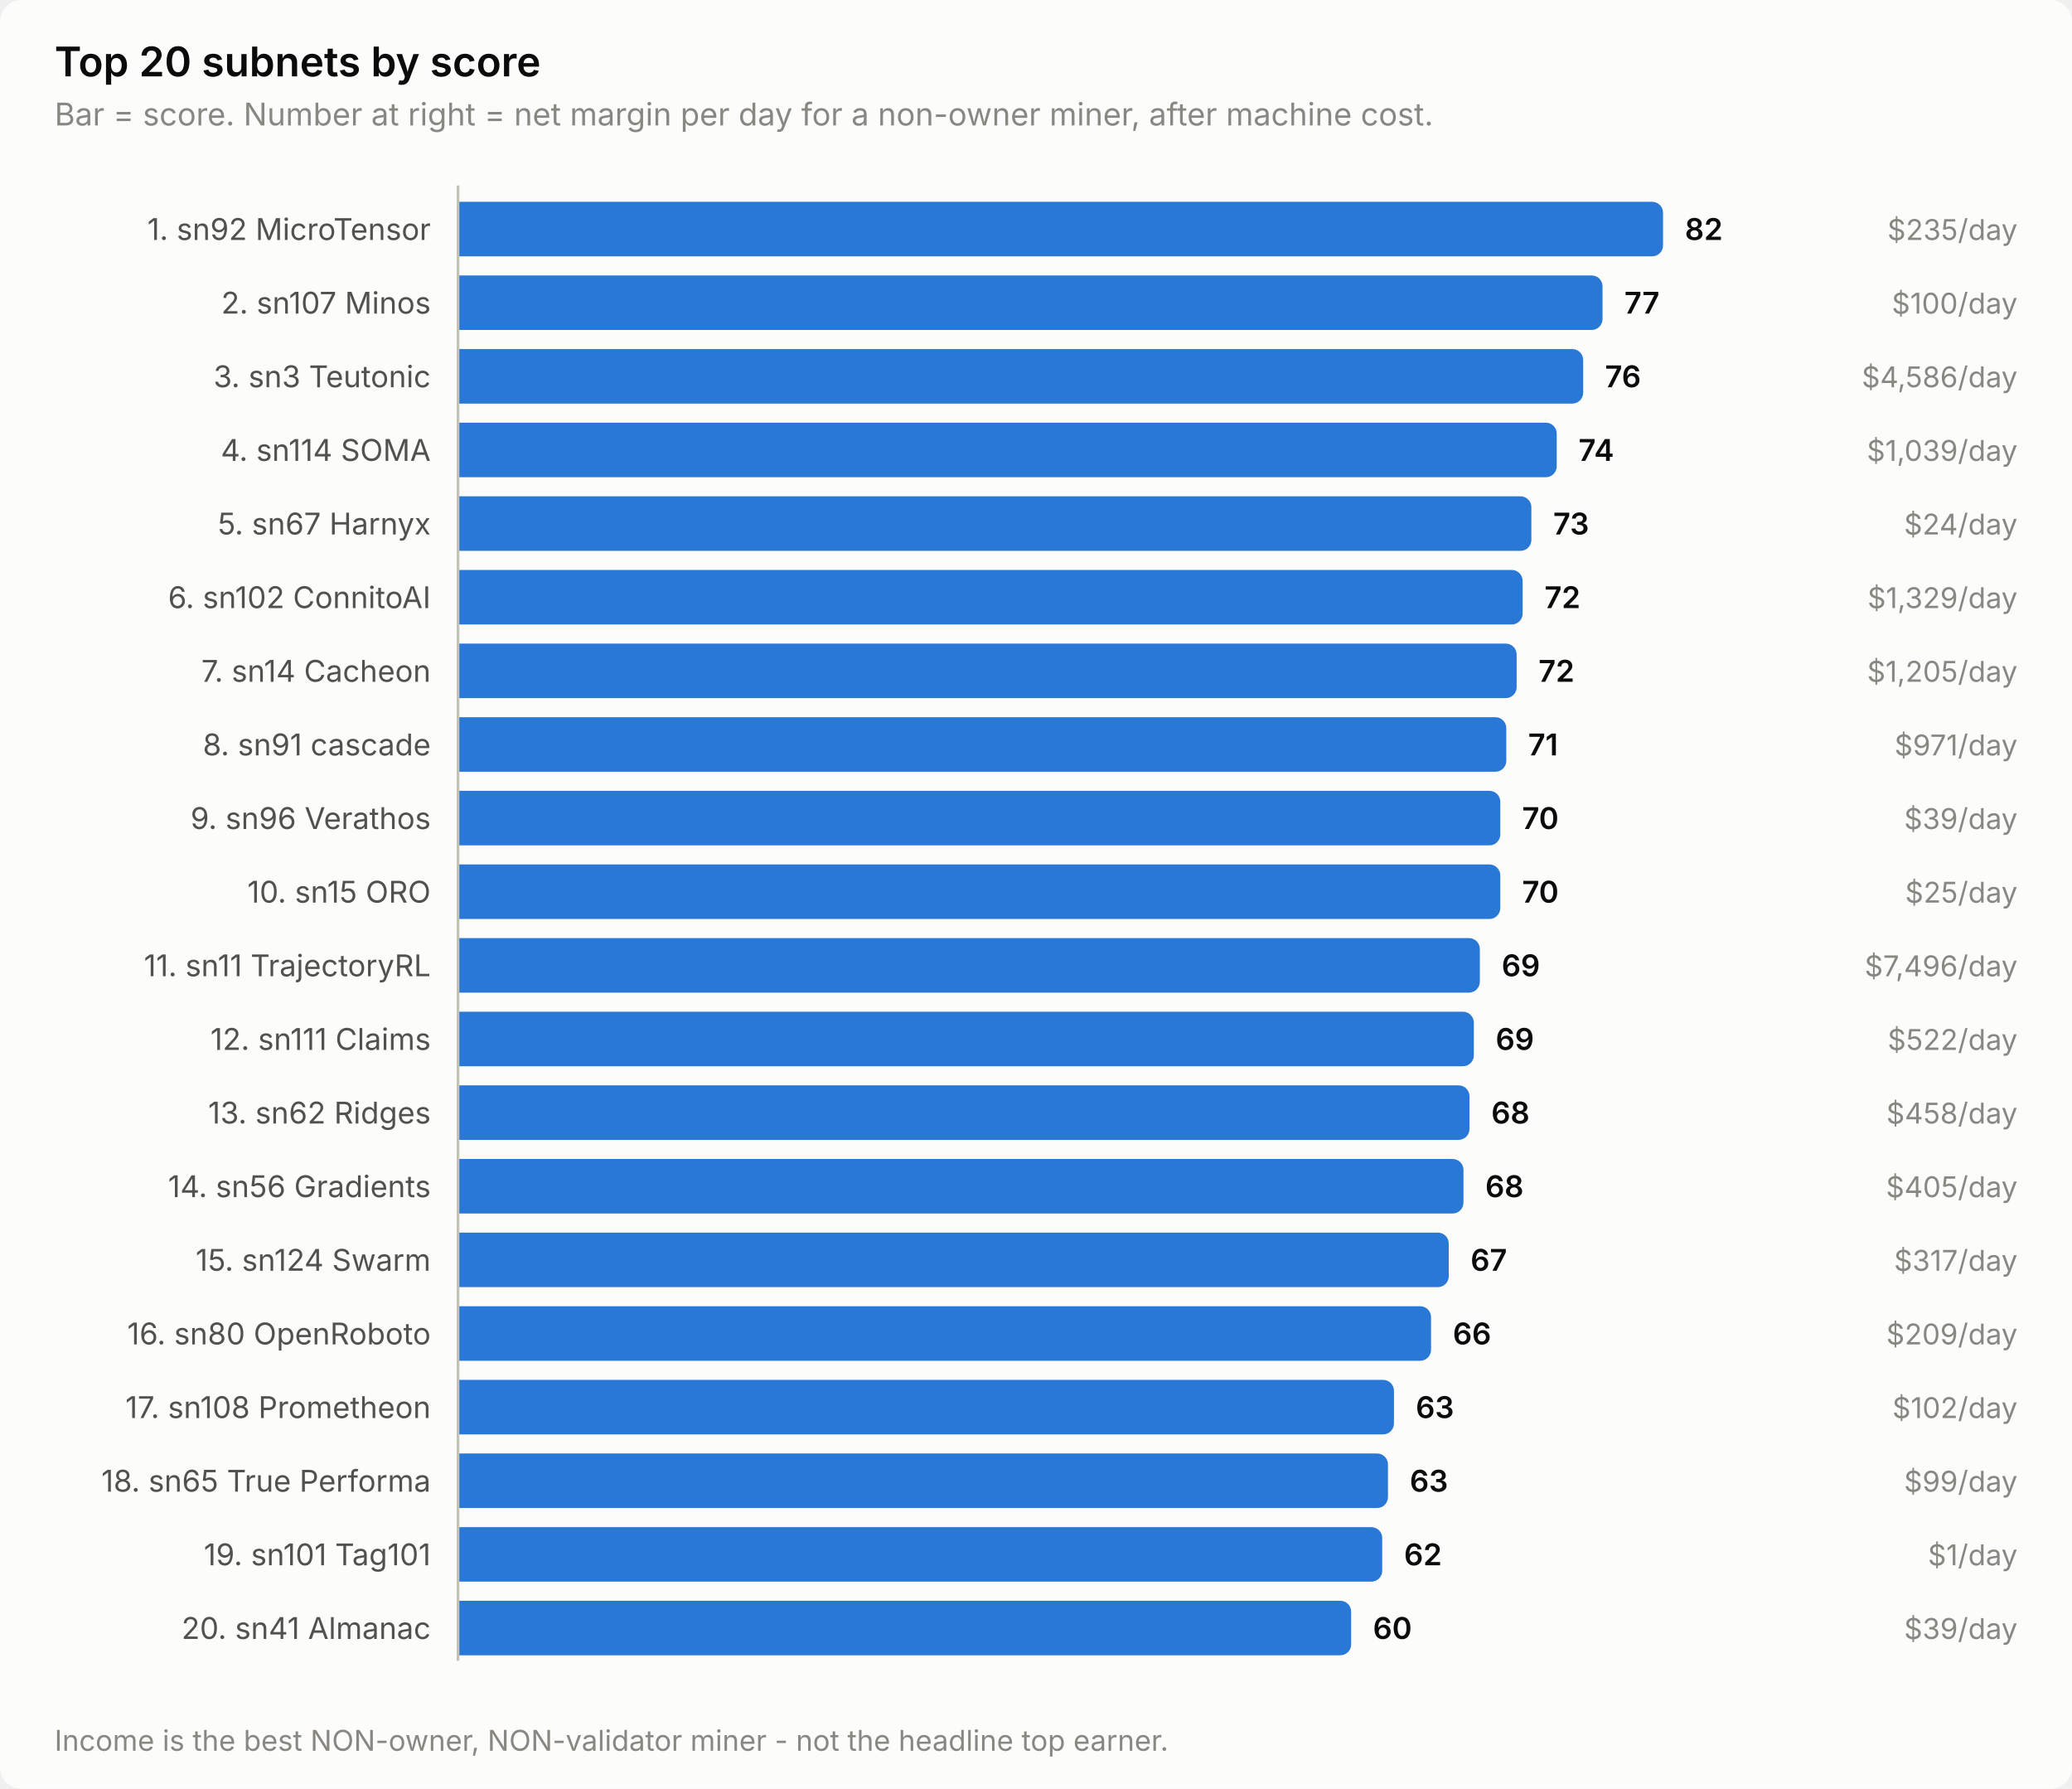
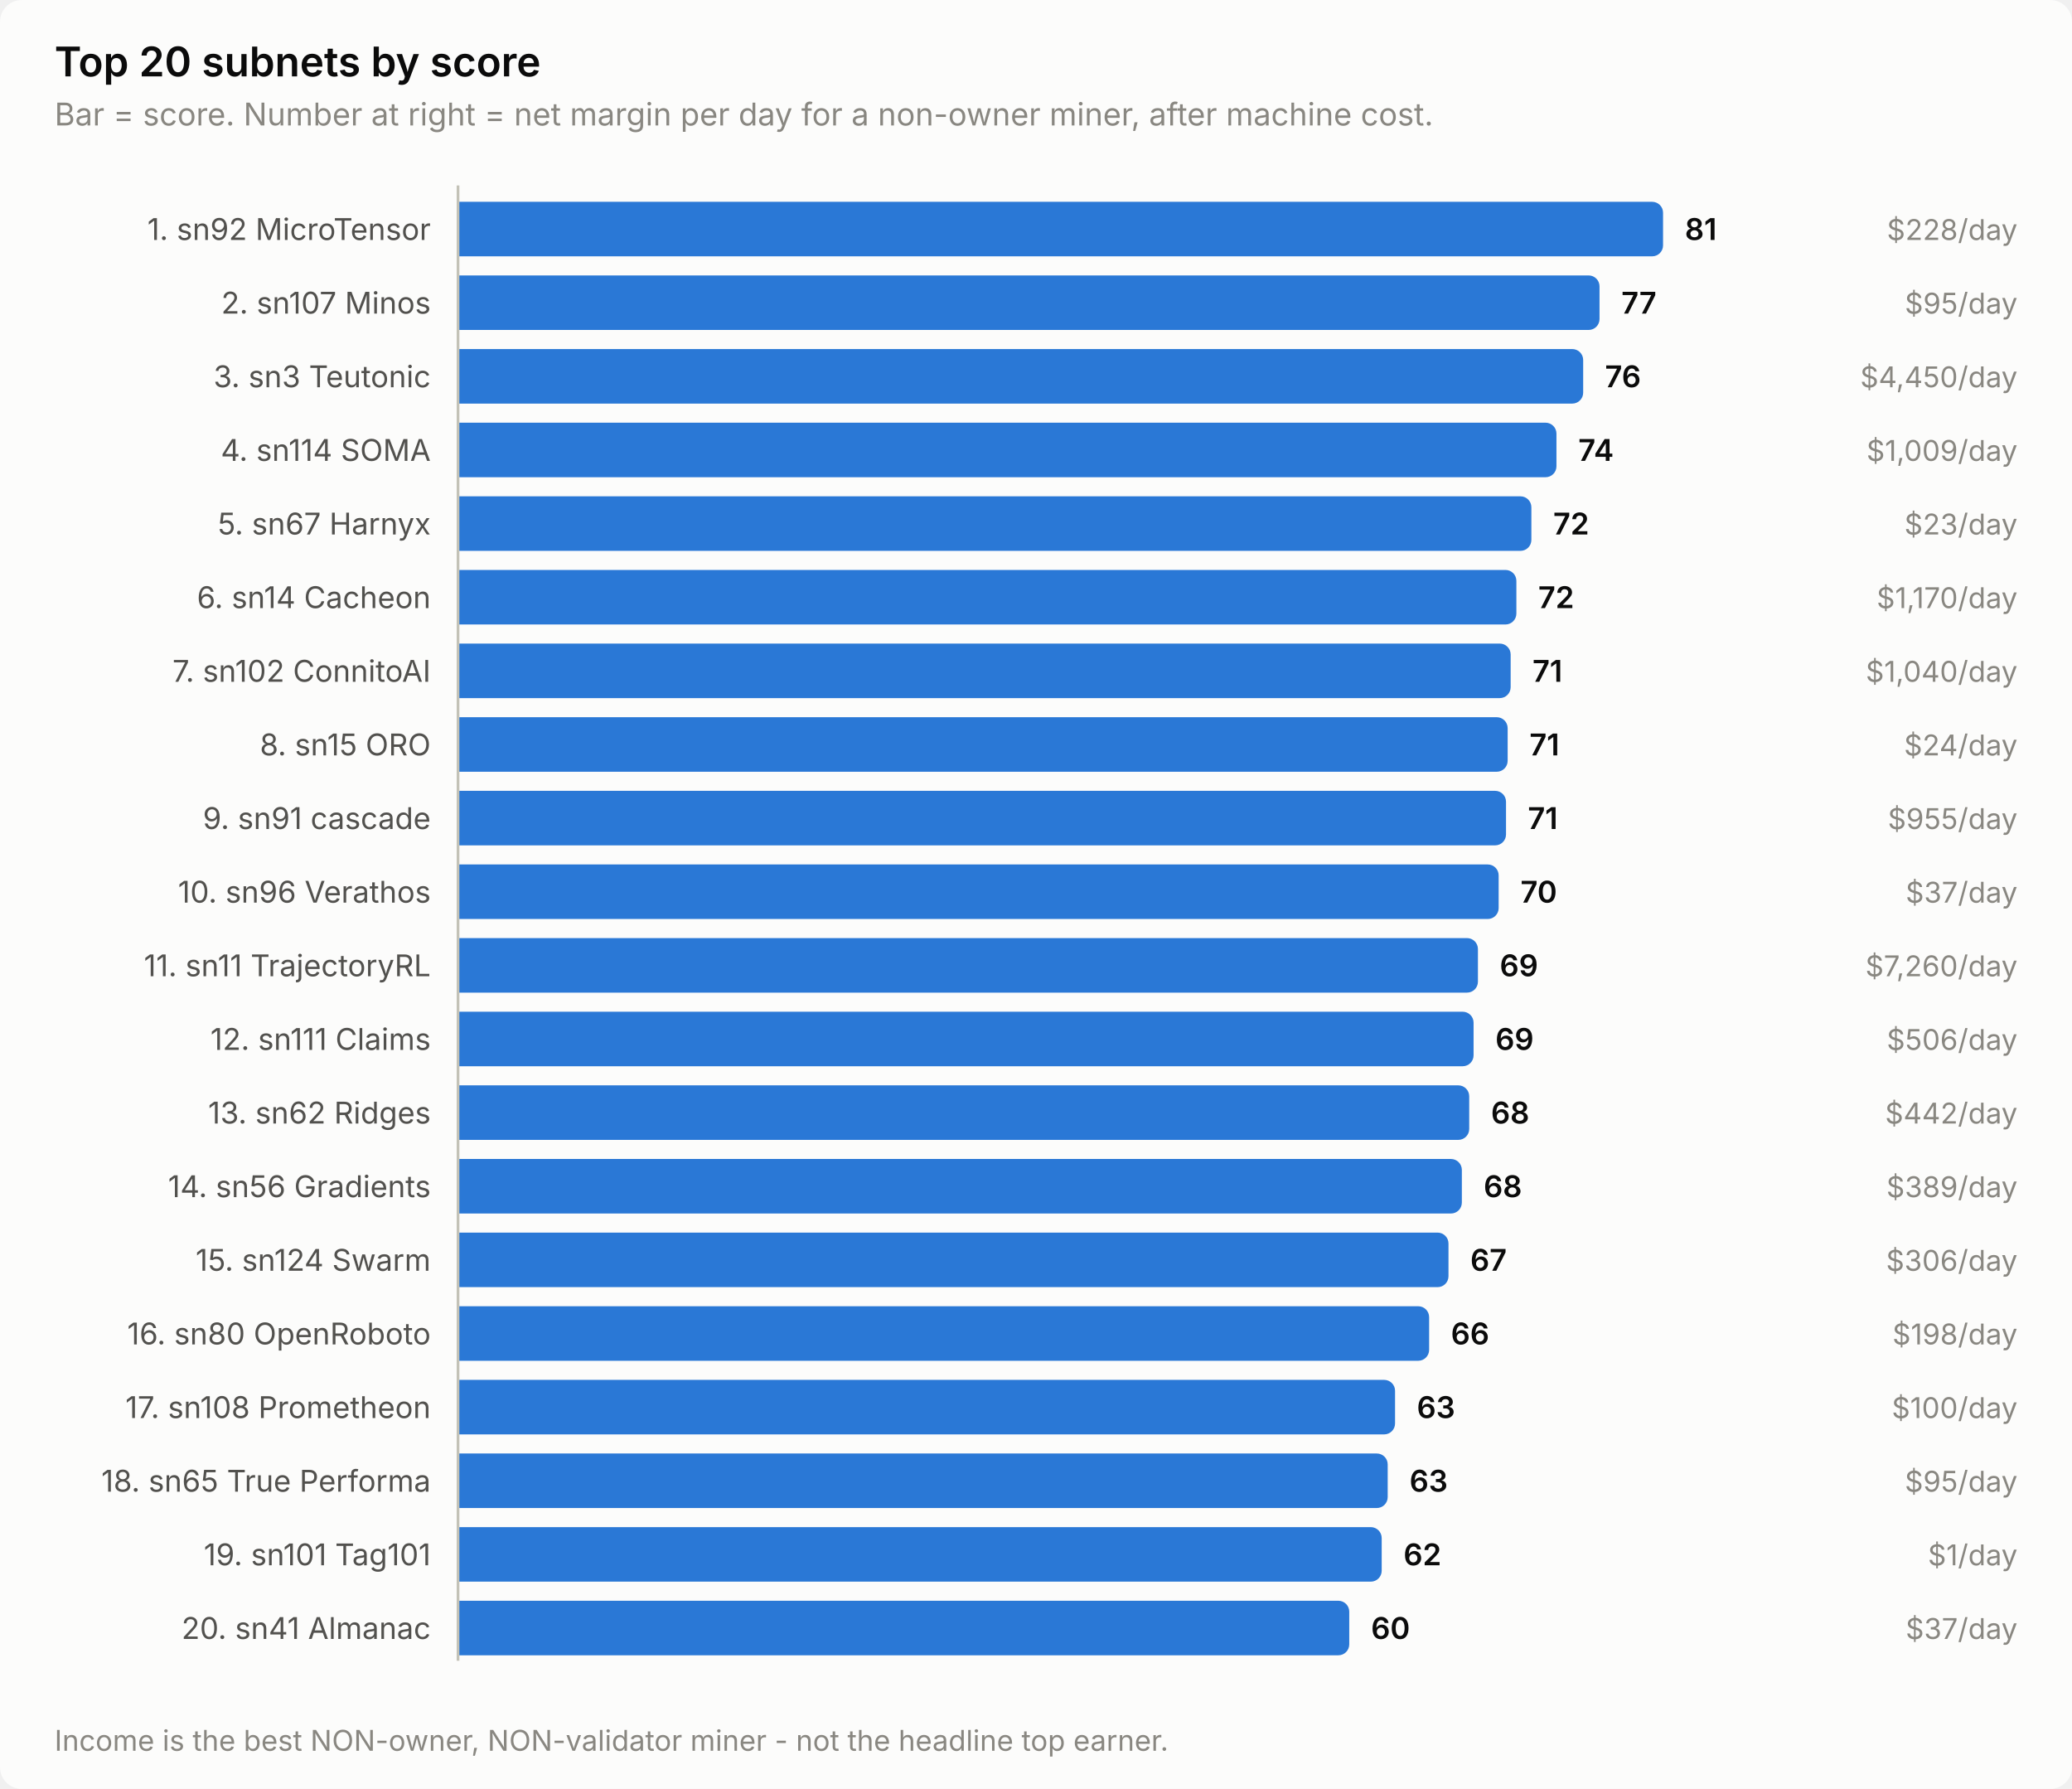
<svg xmlns="http://www.w3.org/2000/svg" width="760" height="656" viewBox="0 0 760 656" role="img" aria-label="Top 20 subnets by score">
  <style>
    text { font-family: system-ui, -apple-system, 'Segoe UI', sans-serif; }
    .t-title { font-size: 15px; font-weight: 600; }
    .t-sub { font-size: 11.5px; }
    .t-lab { font-size: 11px; }
    .t-val { font-size: 11px; font-weight: 600; font-variant-numeric: tabular-nums; }
    .t-tick { font-size: 10.5px; font-variant-numeric: tabular-nums; }

    .surface { fill: #fcfcfb; }
    .ink { fill: #0b0b0b; }
    .ink2 { fill: #52514e; }
    .muted { fill: #898781; }
    .grid { stroke: #e1e0d9; }
    .axis { stroke: #c3c2b7; }
    .accent { fill: #2a78d6; }
    .critical { fill: #d03b3b; }
    .deemph { fill: #d8d7d0; }

    @media (prefers-color-scheme: dark) {
      .surface { fill: #1a1a19; }
      .ink { fill: #ffffff; }
      .ink2 { fill: #c3c2b7; }
      .muted { fill: #898781; }
      .grid { stroke: #2c2c2a; }
      .axis { stroke: #383835; }
      .accent { fill: #3987e5; }
      .deemph { fill: #3a3a37; }
    }
</style>
  <rect class="surface" width="760" height="656" rx="8" />
  <text class="ink t-title" x="20" y="28">Top 20 subnets by score</text>
  <text class="muted t-sub" x="20" y="46">Bar = score. Number at right = net margin per day for a non-owner miner, after machine cost.</text>
  <text class="ink2 t-lab" x="158" y="88" text-anchor="end">1. sn92 MicroTensor</text>
  <path class="accent" d="M168.0,74.0 H606.0 a4.0,4.0 0 0 1 4.0,4.0 V90.0 a4.0,4.0 0 0 1 -4.0,4.0 H168.0 Z" />
-   <text class="ink t-val" x="618.0" y="88">82</text>
-   <text class="muted t-tick" x="740" y="88" text-anchor="end">$235/day</text>
+   <text class="ink t-val" x="618.0" y="88">81</text>
+   <text class="muted t-tick" x="740" y="88" text-anchor="end">$228/day</text>
  <text class="ink2 t-lab" x="158" y="115" text-anchor="end">2. sn107 Minos</text>
-   <path class="accent" d="M168.0,101.0 H583.8 a4.0,4.0 0 0 1 4.0,4.0 V117.0 a4.0,4.0 0 0 1 -4.0,4.0 H168.0 Z" />
-   <text class="ink t-val" x="595.8" y="115">77</text>
-   <text class="muted t-tick" x="740" y="115" text-anchor="end">$100/day</text>
+   <path class="accent" d="M168.0,101.0 H582.7 a4.0,4.0 0 0 1 4.0,4.0 V117.0 a4.0,4.0 0 0 1 -4.0,4.0 H168.0 Z" />
+   <text class="ink t-val" x="594.7" y="115">77</text>
+   <text class="muted t-tick" x="740" y="115" text-anchor="end">$95/day</text>
  <text class="ink2 t-lab" x="158" y="142" text-anchor="end">3. sn3 Teutonic</text>
  <path class="accent" d="M168.0,128.0 H576.7 a4.0,4.0 0 0 1 4.0,4.0 V144.0 a4.0,4.0 0 0 1 -4.0,4.0 H168.0 Z" />
  <text class="ink t-val" x="588.7" y="142">76</text>
-   <text class="muted t-tick" x="740" y="142" text-anchor="end">$4,586/day</text>
+   <text class="muted t-tick" x="740" y="142" text-anchor="end">$4,450/day</text>
  <text class="ink2 t-lab" x="158" y="169" text-anchor="end">4. sn114 SOMA</text>
-   <path class="accent" d="M168.0,155.0 H567.0 a4.0,4.0 0 0 1 4.0,4.0 V171.0 a4.0,4.0 0 0 1 -4.0,4.0 H168.0 Z" />
-   <text class="ink t-val" x="579.0" y="169">74</text>
-   <text class="muted t-tick" x="740" y="169" text-anchor="end">$1,039/day</text>
+   <path class="accent" d="M168.0,155.0 H566.9 a4.0,4.0 0 0 1 4.0,4.0 V171.0 a4.0,4.0 0 0 1 -4.0,4.0 H168.0 Z" />
+   <text class="ink t-val" x="578.9" y="169">74</text>
+   <text class="muted t-tick" x="740" y="169" text-anchor="end">$1,009/day</text>
  <text class="ink2 t-lab" x="158" y="196" text-anchor="end">5. sn67 Harnyx</text>
  <path class="accent" d="M168.0,182.0 H557.7 a4.0,4.0 0 0 1 4.0,4.0 V198.0 a4.0,4.0 0 0 1 -4.0,4.0 H168.0 Z" />
-   <text class="ink t-val" x="569.7" y="196">73</text>
-   <text class="muted t-tick" x="740" y="196" text-anchor="end">$24/day</text>
-   <text class="ink2 t-lab" x="158" y="223" text-anchor="end">6. sn102 ConnitoAI</text>
-   <path class="accent" d="M168.0,209.0 H554.5 a4.0,4.0 0 0 1 4.0,4.0 V225.0 a4.0,4.0 0 0 1 -4.0,4.0 H168.0 Z" />
-   <text class="ink t-val" x="566.5" y="223">72</text>
-   <text class="muted t-tick" x="740" y="223" text-anchor="end">$1,329/day</text>
-   <text class="ink2 t-lab" x="158" y="250" text-anchor="end">7. sn14 Cacheon</text>
-   <path class="accent" d="M168.0,236.0 H552.3 a4.0,4.0 0 0 1 4.0,4.0 V252.0 a4.0,4.0 0 0 1 -4.0,4.0 H168.0 Z" />
-   <text class="ink t-val" x="564.3" y="250">72</text>
-   <text class="muted t-tick" x="740" y="250" text-anchor="end">$1,205/day</text>
-   <text class="ink2 t-lab" x="158" y="277" text-anchor="end">8. sn91 cascade</text>
-   <path class="accent" d="M168.0,263.0 H548.5 a4.0,4.0 0 0 1 4.0,4.0 V279.0 a4.0,4.0 0 0 1 -4.0,4.0 H168.0 Z" />
-   <text class="ink t-val" x="560.5" y="277">71</text>
-   <text class="muted t-tick" x="740" y="277" text-anchor="end">$971/day</text>
-   <text class="ink2 t-lab" x="158" y="304" text-anchor="end">9. sn96 Verathos</text>
-   <path class="accent" d="M168.0,290.0 H546.3 a4.0,4.0 0 0 1 4.0,4.0 V306.0 a4.0,4.0 0 0 1 -4.0,4.0 H168.0 Z" />
-   <text class="ink t-val" x="558.3" y="304">70</text>
-   <text class="muted t-tick" x="740" y="304" text-anchor="end">$39/day</text>
-   <text class="ink2 t-lab" x="158" y="331" text-anchor="end">10. sn15 ORO</text>
-   <path class="accent" d="M168.0,317.0 H546.3 a4.0,4.0 0 0 1 4.0,4.0 V333.0 a4.0,4.0 0 0 1 -4.0,4.0 H168.0 Z" />
-   <text class="ink t-val" x="558.3" y="331">70</text>
-   <text class="muted t-tick" x="740" y="331" text-anchor="end">$25/day</text>
+   <text class="ink t-val" x="569.7" y="196">72</text>
+   <text class="muted t-tick" x="740" y="196" text-anchor="end">$23/day</text>
+   <text class="ink2 t-lab" x="158" y="223" text-anchor="end">6. sn14 Cacheon</text>
+   <path class="accent" d="M168.0,209.0 H552.2 a4.0,4.0 0 0 1 4.0,4.0 V225.0 a4.0,4.0 0 0 1 -4.0,4.0 H168.0 Z" />
+   <text class="ink t-val" x="564.2" y="223">72</text>
+   <text class="muted t-tick" x="740" y="223" text-anchor="end">$1,170/day</text>
+   <text class="ink2 t-lab" x="158" y="250" text-anchor="end">7. sn102 ConnitoAI</text>
+   <path class="accent" d="M168.0,236.0 H550.1 a4.0,4.0 0 0 1 4.0,4.0 V252.0 a4.0,4.0 0 0 1 -4.0,4.0 H168.0 Z" />
+   <text class="ink t-val" x="562.1" y="250">71</text>
+   <text class="muted t-tick" x="740" y="250" text-anchor="end">$1,040/day</text>
+   <text class="ink2 t-lab" x="158" y="277" text-anchor="end">8. sn15 ORO</text>
+   <path class="accent" d="M168.0,263.0 H549.0 a4.0,4.0 0 0 1 4.0,4.0 V279.0 a4.0,4.0 0 0 1 -4.0,4.0 H168.0 Z" />
+   <text class="ink t-val" x="561.0" y="277">71</text>
+   <text class="muted t-tick" x="740" y="277" text-anchor="end">$24/day</text>
+   <text class="ink2 t-lab" x="158" y="304" text-anchor="end">9. sn91 cascade</text>
+   <path class="accent" d="M168.0,290.0 H548.4 a4.0,4.0 0 0 1 4.0,4.0 V306.0 a4.0,4.0 0 0 1 -4.0,4.0 H168.0 Z" />
+   <text class="ink t-val" x="560.4" y="304">71</text>
+   <text class="muted t-tick" x="740" y="304" text-anchor="end">$955/day</text>
+   <text class="ink2 t-lab" x="158" y="331" text-anchor="end">10. sn96 Verathos</text>
+   <path class="accent" d="M168.0,317.0 H545.7 a4.0,4.0 0 0 1 4.0,4.0 V333.0 a4.0,4.0 0 0 1 -4.0,4.0 H168.0 Z" />
+   <text class="ink t-val" x="557.7" y="331">70</text>
+   <text class="muted t-tick" x="740" y="331" text-anchor="end">$37/day</text>
  <text class="ink2 t-lab" x="158" y="358" text-anchor="end">11. sn11 TrajectoryRL</text>
-   <path class="accent" d="M168.0,344.0 H538.8 a4.0,4.0 0 0 1 4.0,4.0 V360.0 a4.0,4.0 0 0 1 -4.0,4.0 H168.0 Z" />
-   <text class="ink t-val" x="550.8" y="358">69</text>
-   <text class="muted t-tick" x="740" y="358" text-anchor="end">$7,496/day</text>
+   <path class="accent" d="M168.0,344.0 H538.1 a4.0,4.0 0 0 1 4.0,4.0 V360.0 a4.0,4.0 0 0 1 -4.0,4.0 H168.0 Z" />
+   <text class="ink t-val" x="550.1" y="358">69</text>
+   <text class="muted t-tick" x="740" y="358" text-anchor="end">$7,260/day</text>
  <text class="ink2 t-lab" x="158" y="385" text-anchor="end">12. sn111 Claims</text>
-   <path class="accent" d="M168.0,371.0 H536.6 a4.0,4.0 0 0 1 4.0,4.0 V387.0 a4.0,4.0 0 0 1 -4.0,4.0 H168.0 Z" />
-   <text class="ink t-val" x="548.6" y="385">69</text>
-   <text class="muted t-tick" x="740" y="385" text-anchor="end">$522/day</text>
+   <path class="accent" d="M168.0,371.0 H536.5 a4.0,4.0 0 0 1 4.0,4.0 V387.0 a4.0,4.0 0 0 1 -4.0,4.0 H168.0 Z" />
+   <text class="ink t-val" x="548.5" y="385">69</text>
+   <text class="muted t-tick" x="740" y="385" text-anchor="end">$506/day</text>
  <text class="ink2 t-lab" x="158" y="412" text-anchor="end">13. sn62 Ridges</text>
-   <path class="accent" d="M168.0,398.0 H535.0 a4.0,4.0 0 0 1 4.0,4.0 V414.0 a4.0,4.0 0 0 1 -4.0,4.0 H168.0 Z" />
-   <text class="ink t-val" x="547.0" y="412">68</text>
-   <text class="muted t-tick" x="740" y="412" text-anchor="end">$458/day</text>
+   <path class="accent" d="M168.0,398.0 H534.9 a4.0,4.0 0 0 1 4.0,4.0 V414.0 a4.0,4.0 0 0 1 -4.0,4.0 H168.0 Z" />
+   <text class="ink t-val" x="546.9" y="412">68</text>
+   <text class="muted t-tick" x="740" y="412" text-anchor="end">$442/day</text>
  <text class="ink2 t-lab" x="158" y="439" text-anchor="end">14. sn56 Gradients</text>
-   <path class="accent" d="M168.0,425.0 H532.8 a4.0,4.0 0 0 1 4.0,4.0 V441.0 a4.0,4.0 0 0 1 -4.0,4.0 H168.0 Z" />
-   <text class="ink t-val" x="544.8" y="439">68</text>
-   <text class="muted t-tick" x="740" y="439" text-anchor="end">$405/day</text>
+   <path class="accent" d="M168.0,425.0 H532.2 a4.0,4.0 0 0 1 4.0,4.0 V441.0 a4.0,4.0 0 0 1 -4.0,4.0 H168.0 Z" />
+   <text class="ink t-val" x="544.2" y="439">68</text>
+   <text class="muted t-tick" x="740" y="439" text-anchor="end">$389/day</text>
  <text class="ink2 t-lab" x="158" y="466" text-anchor="end">15. sn124 Swarm</text>
-   <path class="accent" d="M168.0,452.0 H527.4 a4.0,4.0 0 0 1 4.0,4.0 V468.0 a4.0,4.0 0 0 1 -4.0,4.0 H168.0 Z" />
-   <text class="ink t-val" x="539.4" y="466">67</text>
-   <text class="muted t-tick" x="740" y="466" text-anchor="end">$317/day</text>
+   <path class="accent" d="M168.0,452.0 H527.3 a4.0,4.0 0 0 1 4.0,4.0 V468.0 a4.0,4.0 0 0 1 -4.0,4.0 H168.0 Z" />
+   <text class="ink t-val" x="539.3" y="466">67</text>
+   <text class="muted t-tick" x="740" y="466" text-anchor="end">$306/day</text>
  <text class="ink2 t-lab" x="158" y="493" text-anchor="end">16. sn80 OpenRoboto</text>
-   <path class="accent" d="M168.0,479.0 H520.9 a4.0,4.0 0 0 1 4.0,4.0 V495.0 a4.0,4.0 0 0 1 -4.0,4.0 H168.0 Z" />
-   <text class="ink t-val" x="532.9" y="493">66</text>
-   <text class="muted t-tick" x="740" y="493" text-anchor="end">$209/day</text>
+   <path class="accent" d="M168.0,479.0 H520.2 a4.0,4.0 0 0 1 4.0,4.0 V495.0 a4.0,4.0 0 0 1 -4.0,4.0 H168.0 Z" />
+   <text class="ink t-val" x="532.2" y="493">66</text>
+   <text class="muted t-tick" x="740" y="493" text-anchor="end">$198/day</text>
  <text class="ink2 t-lab" x="158" y="520" text-anchor="end">17. sn108 Prometheon</text>
-   <path class="accent" d="M168.0,506.0 H507.3 a4.0,4.0 0 0 1 4.0,4.0 V522.0 a4.0,4.0 0 0 1 -4.0,4.0 H168.0 Z" />
-   <text class="ink t-val" x="519.3" y="520">63</text>
-   <text class="muted t-tick" x="740" y="520" text-anchor="end">$102/day</text>
+   <path class="accent" d="M168.0,506.0 H507.7 a4.0,4.0 0 0 1 4.0,4.0 V522.0 a4.0,4.0 0 0 1 -4.0,4.0 H168.0 Z" />
+   <text class="ink t-val" x="519.7" y="520">63</text>
+   <text class="muted t-tick" x="740" y="520" text-anchor="end">$100/day</text>
  <text class="ink2 t-lab" x="158" y="547" text-anchor="end">18. sn65 True Performa</text>
-   <path class="accent" d="M168.0,533.0 H505.1 a4.0,4.0 0 0 1 4.0,4.0 V549.0 a4.0,4.0 0 0 1 -4.0,4.0 H168.0 Z" />
-   <text class="ink t-val" x="517.1" y="547">63</text>
-   <text class="muted t-tick" x="740" y="547" text-anchor="end">$99/day</text>
+   <path class="accent" d="M168.0,533.0 H505.0 a4.0,4.0 0 0 1 4.0,4.0 V549.0 a4.0,4.0 0 0 1 -4.0,4.0 H168.0 Z" />
+   <text class="ink t-val" x="517.0" y="547">63</text>
+   <text class="muted t-tick" x="740" y="547" text-anchor="end">$95/day</text>
  <text class="ink2 t-lab" x="158" y="574" text-anchor="end">19. sn101 Tag101</text>
-   <path class="accent" d="M168.0,560.0 H503.0 a4.0,4.0 0 0 1 4.0,4.0 V576.0 a4.0,4.0 0 0 1 -4.0,4.0 H168.0 Z" />
-   <text class="ink t-val" x="515.0" y="574">62</text>
+   <path class="accent" d="M168.0,560.0 H502.8 a4.0,4.0 0 0 1 4.0,4.0 V576.0 a4.0,4.0 0 0 1 -4.0,4.0 H168.0 Z" />
+   <text class="ink t-val" x="514.8" y="574">62</text>
  <text class="muted t-tick" x="740" y="574" text-anchor="end">$1/day</text>
  <text class="ink2 t-lab" x="158" y="601" text-anchor="end">20. sn41 Almanac</text>
-   <path class="accent" d="M168.0,587.0 H491.6 a4.0,4.0 0 0 1 4.0,4.0 V603.0 a4.0,4.0 0 0 1 -4.0,4.0 H168.0 Z" />
-   <text class="ink t-val" x="503.6" y="601">60</text>
-   <text class="muted t-tick" x="740" y="601" text-anchor="end">$39/day</text>
+   <path class="accent" d="M168.0,587.0 H490.9 a4.0,4.0 0 0 1 4.0,4.0 V603.0 a4.0,4.0 0 0 1 -4.0,4.0 H168.0 Z" />
+   <text class="ink t-val" x="502.9" y="601">60</text>
+   <text class="muted t-tick" x="740" y="601" text-anchor="end">$37/day</text>
  <line class="axis" x1="168" y1="68" x2="168" y2="609" stroke-width="1" />
  <text class="muted t-tick" x="20" y="642">Income is the best NON-owner, NON-validator miner - not the headline top earner.</text>
</svg>
